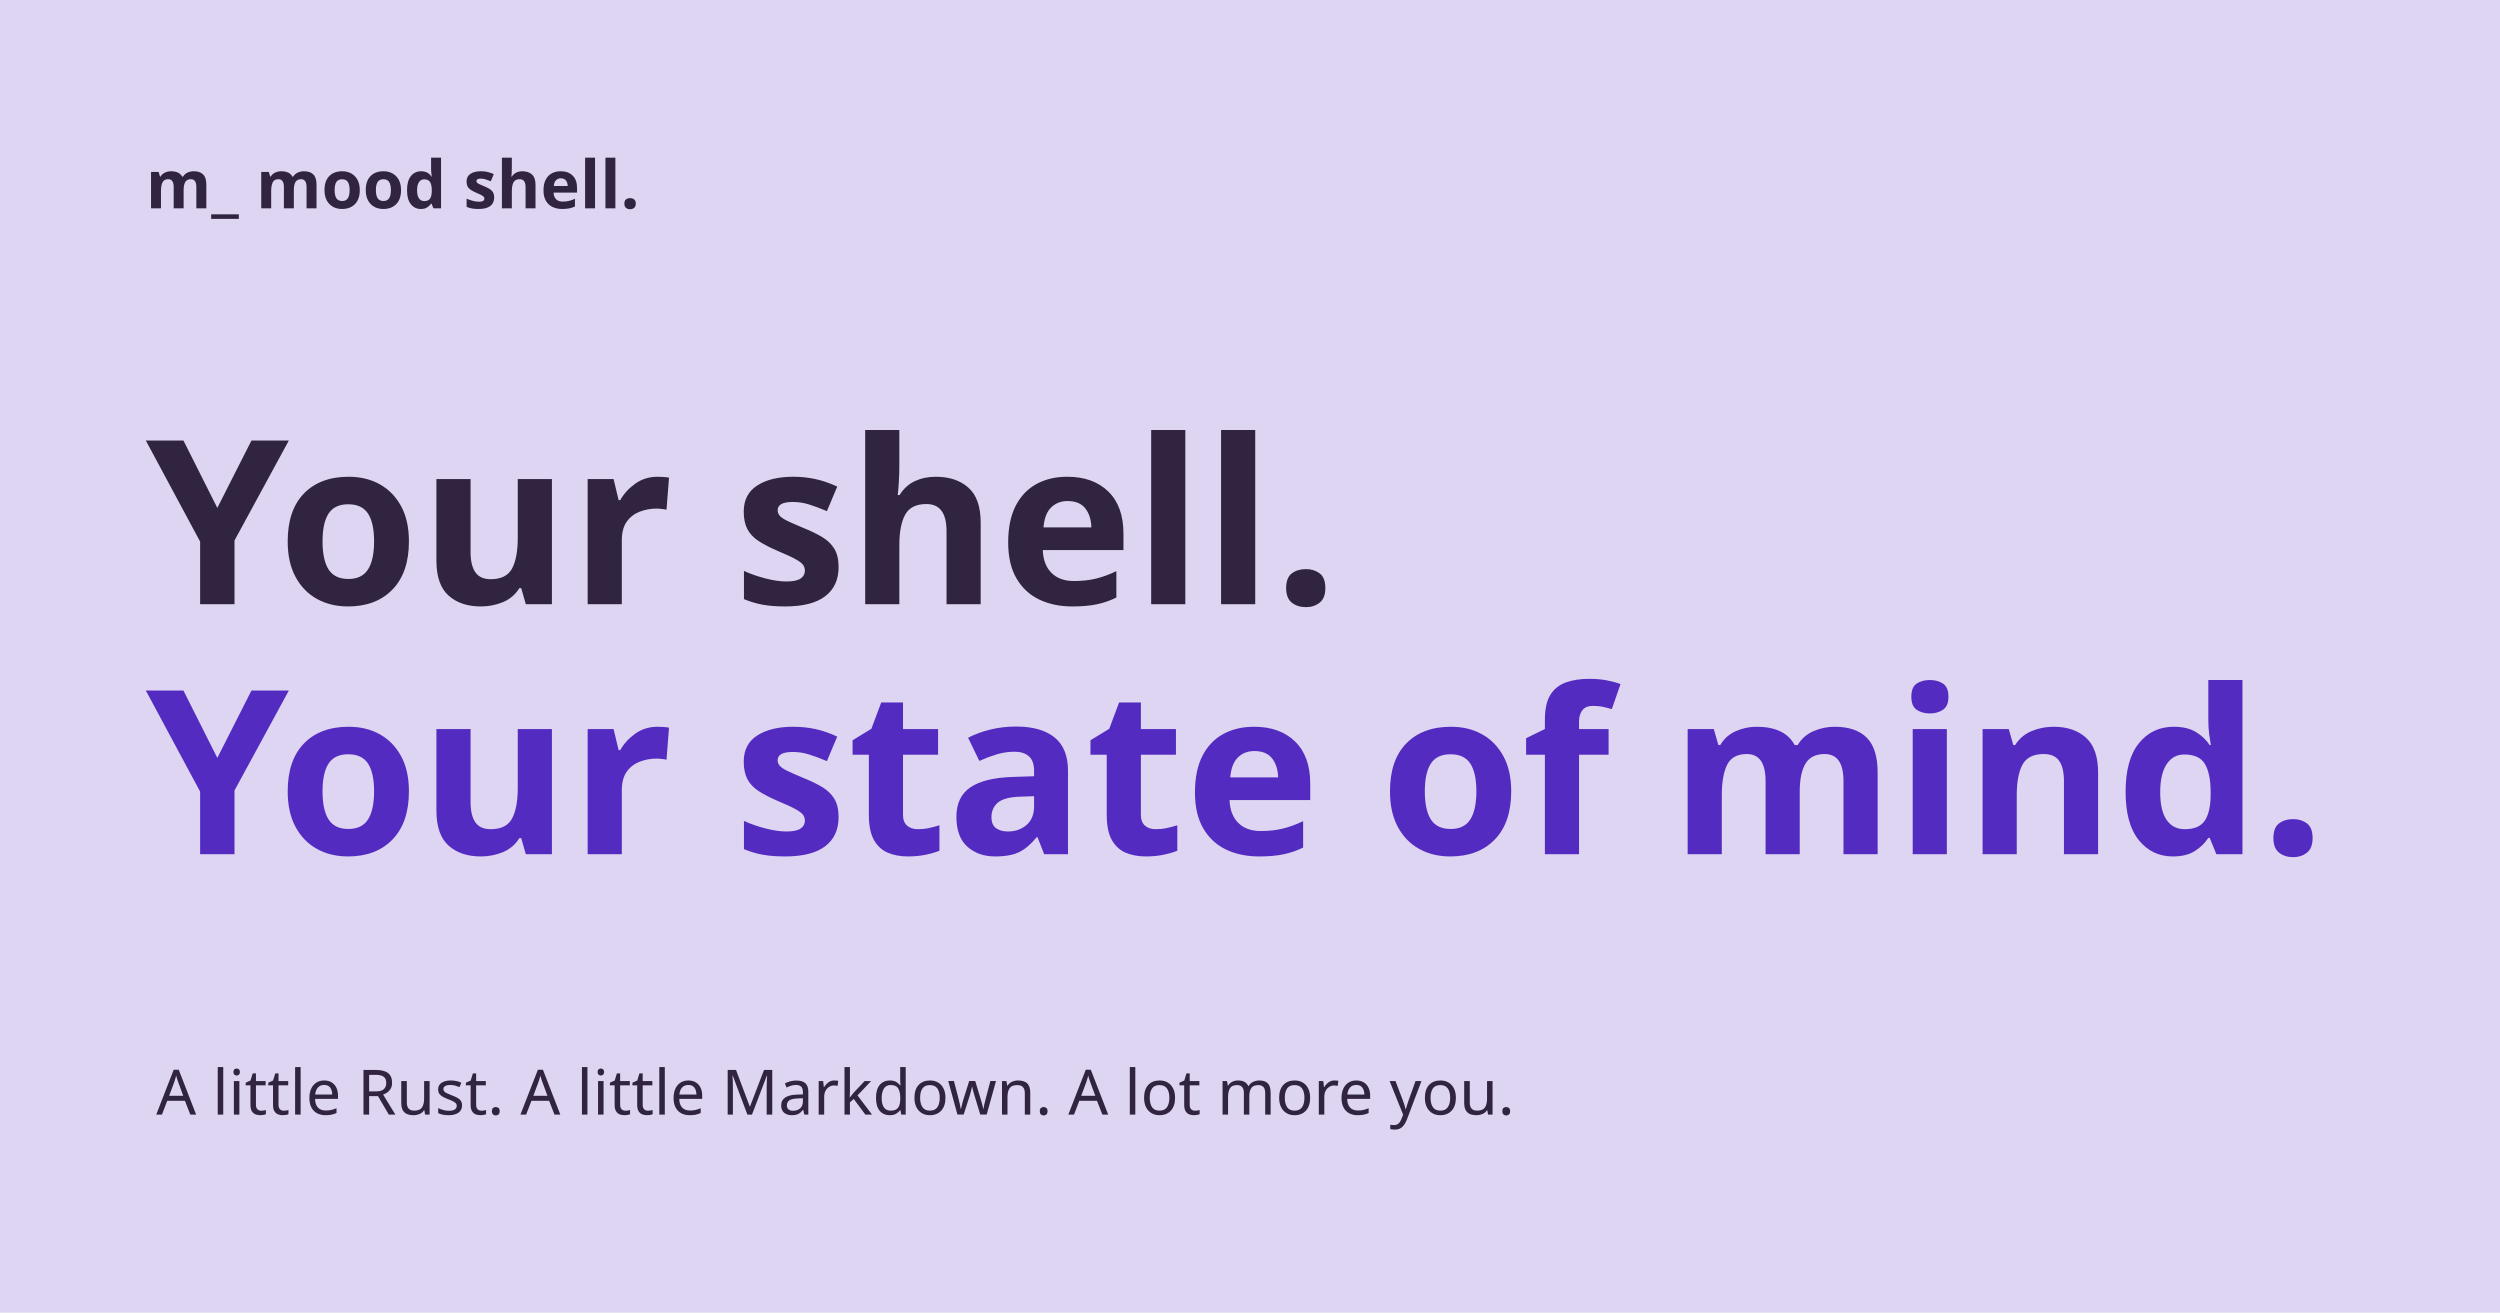
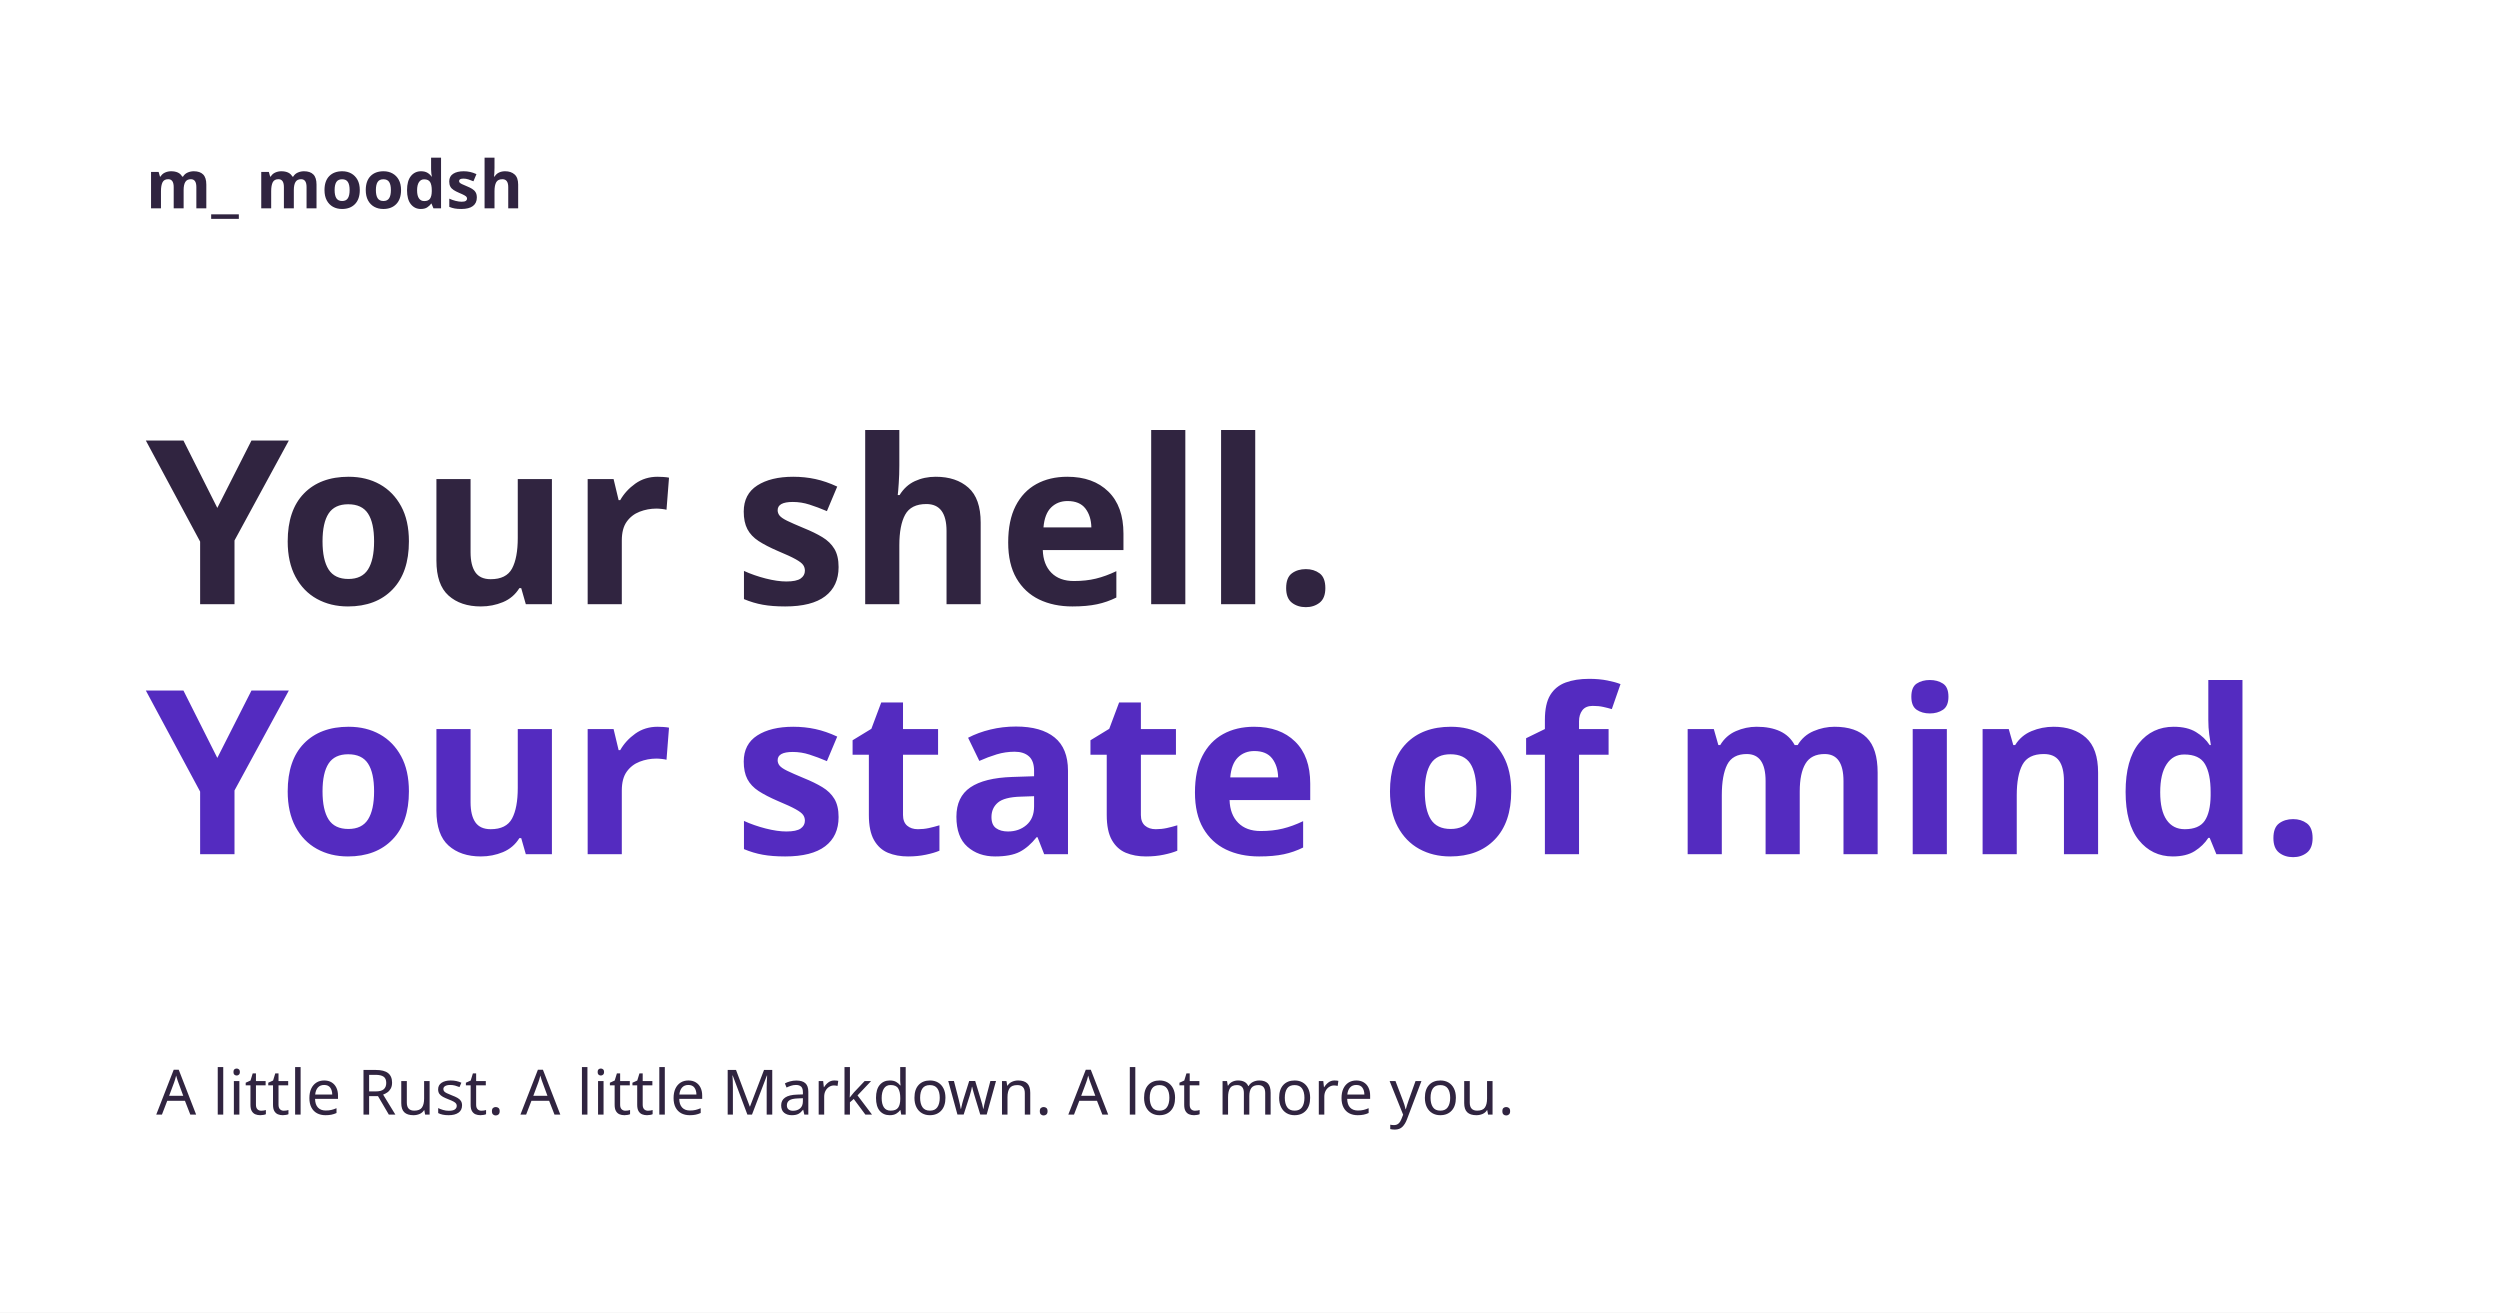
<svg xmlns="http://www.w3.org/2000/svg" width="1200" height="630" viewBox="0 0 1200 630">
-   <rect width="1200" height="630" fill="#DDD5F1" />
-   <text x="70" y="100" fill="#302440" font-family="sans-serif" font-size="32" font-weight="bold">m_  mood shell.</text>
+   <rect width="1200" height="630" fill="#FFFFFF" />
+   <text x="70" y="100" fill="#302440" font-family="sans-serif" font-size="32" font-weight="bold">m_  moodsh</text>
  <text x="70" y="290" fill="#302440" font-family="sans-serif" font-size="110" font-weight="bold">Your shell.</text>
  <text x="70" y="410" fill="#542BC0" font-family="sans-serif" font-size="110" font-weight="bold">Your state of mind.</text>
  <text x="75" y="535" fill="#302440" font-family="sans-serif" font-size="30">A little Rust. A little Markdown. A lot more you.</text>
</svg>
